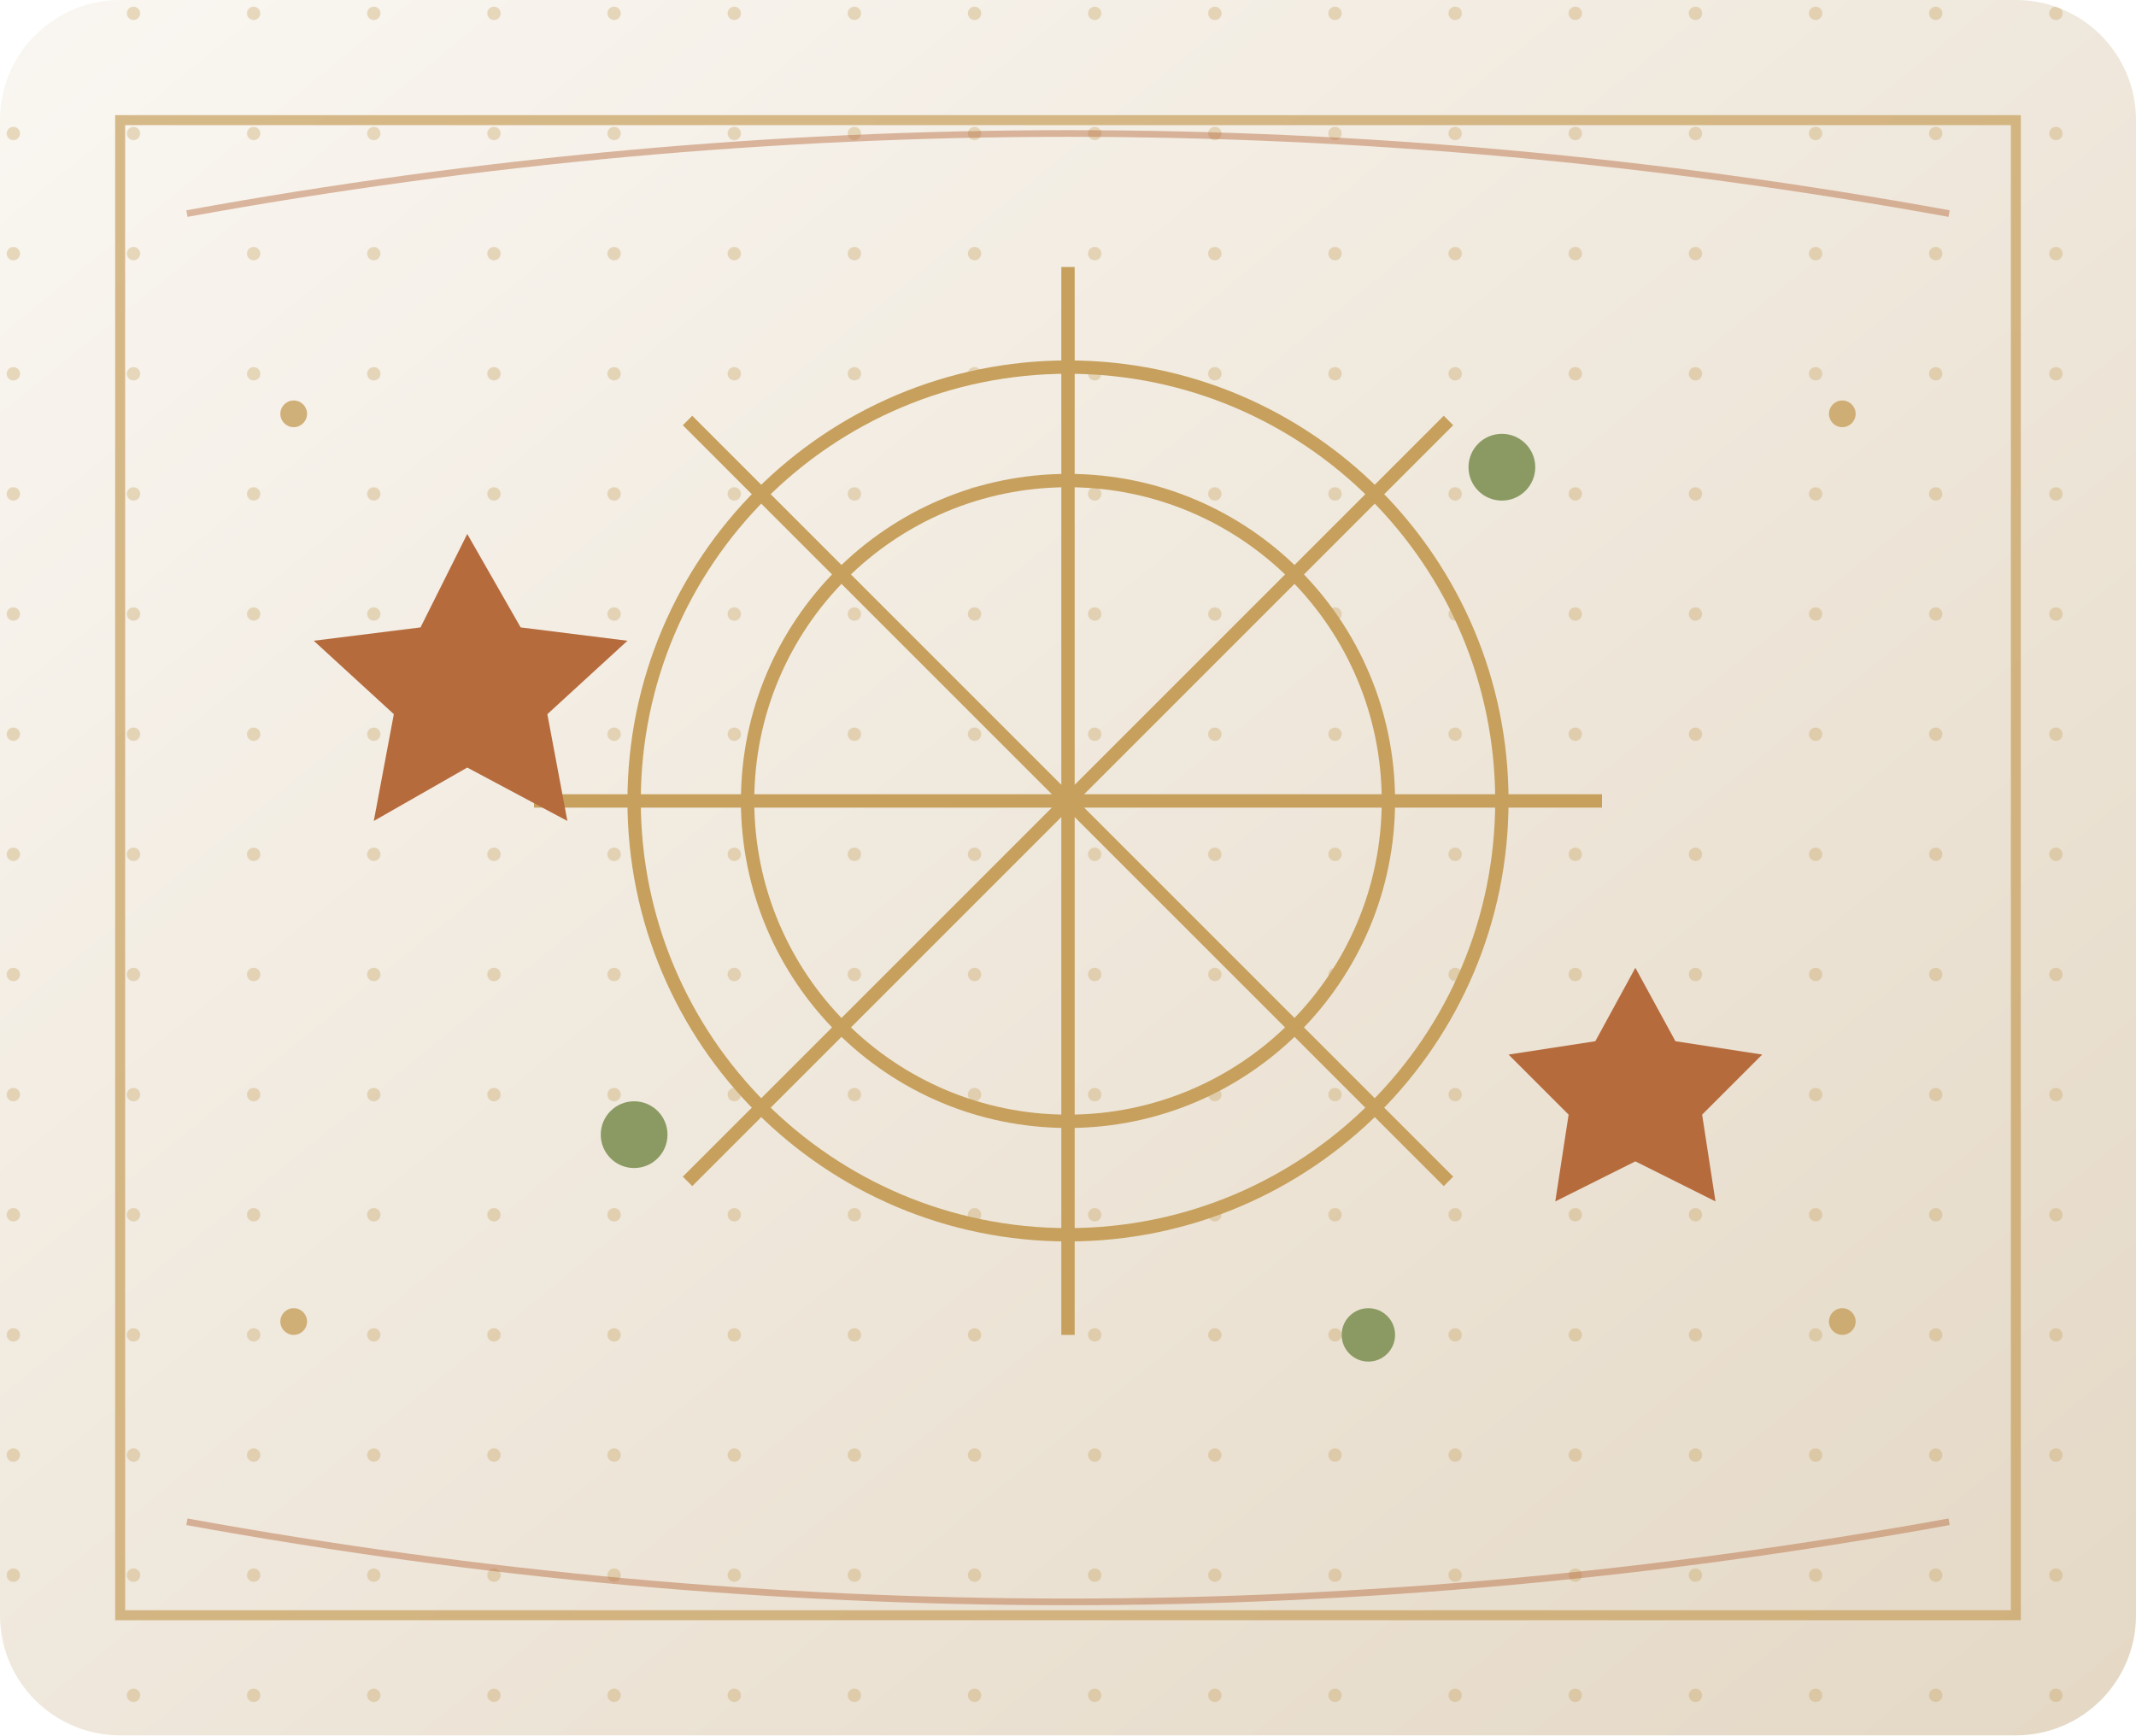
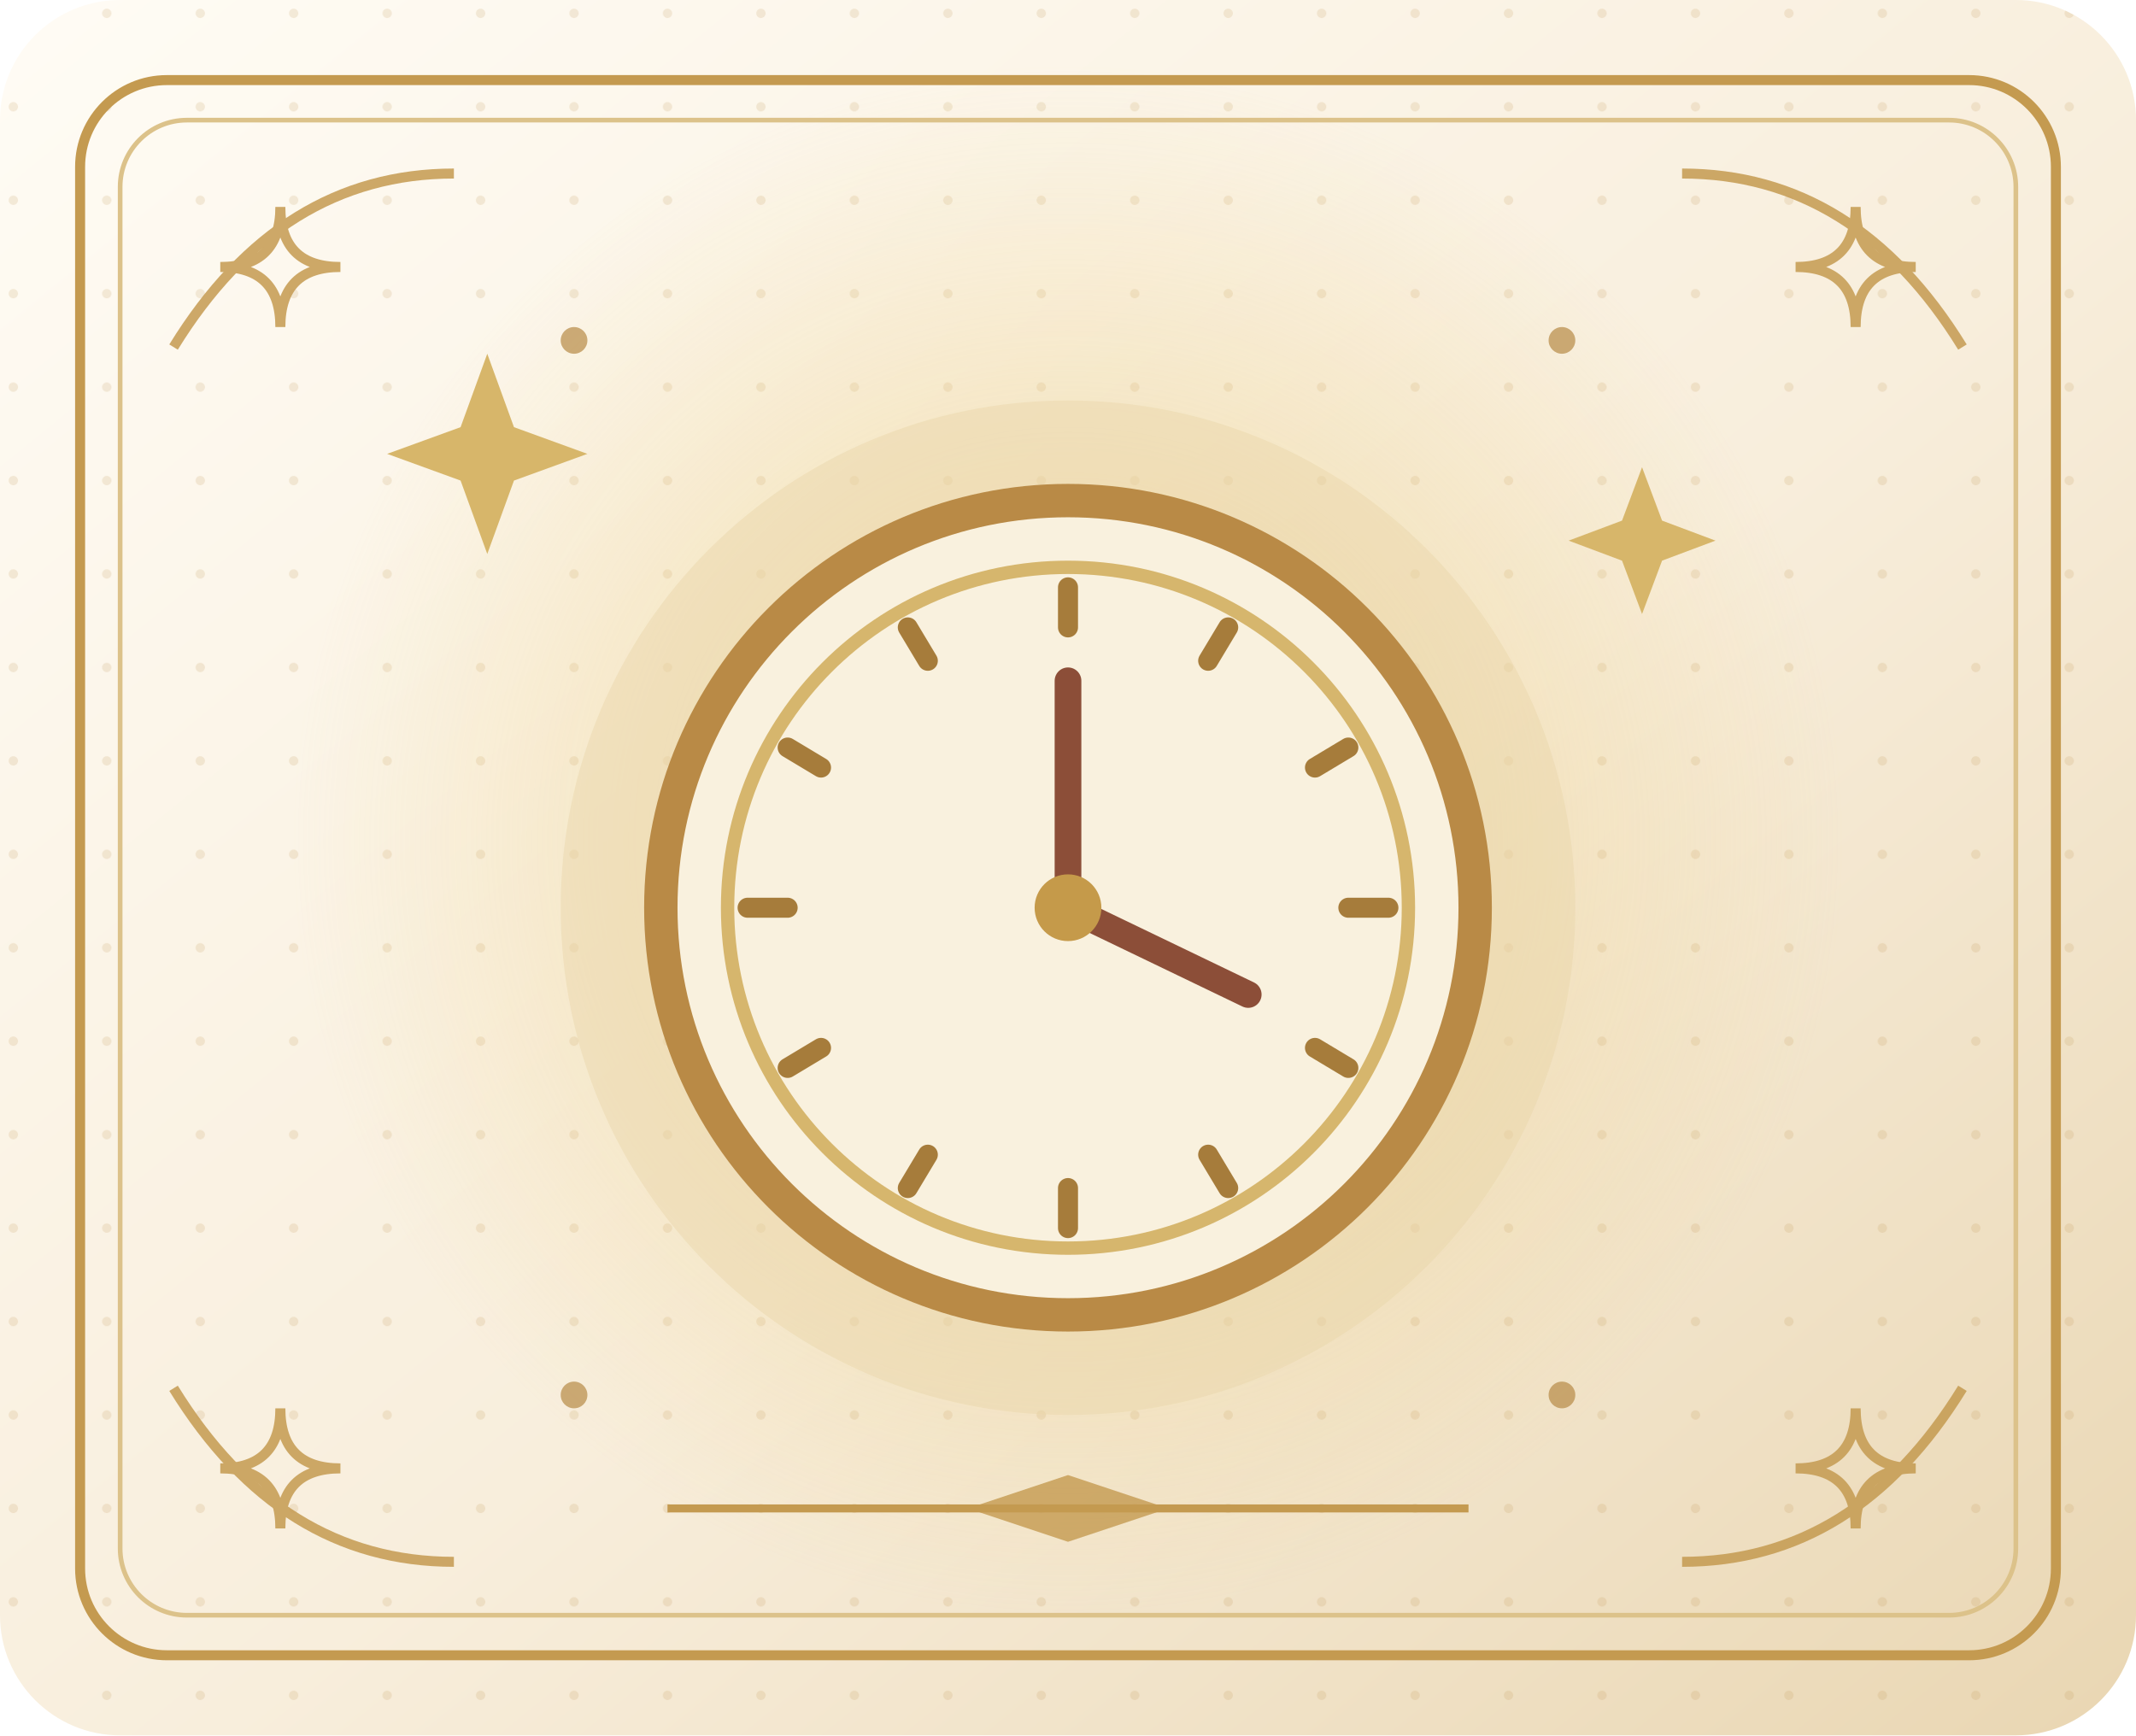
- <svg xmlns="http://www.w3.org/2000/svg" viewBox="0 0 320 260" role="img" aria-label="New Year decorative festival artwork">
+ <svg xmlns="http://www.w3.org/2000/svg" viewBox="0 0 320 260" role="img" aria-label="New Year premium decorative festival artwork">
  <defs>
-     <linearGradient id="bg" x1="0" y1="0" x2="1" y2="1">
-       <stop stop-color="#FAF7F2" />
-       <stop offset="1" stop-color="#E4D8C5" />
+     <linearGradient id="paper" x1="0" y1="0" x2="1" y2="1">
+       <stop stop-color="#FFFCF5" />
+       <stop offset=".55" stop-color="#F8EEDC" />
+       <stop offset="1" stop-color="#E9D6B2" />
    </linearGradient>
-     <pattern id="dots" width="18" height="18" patternUnits="userSpaceOnUse">
-       <circle cx="2" cy="2" r="1" fill="#C7A05D" opacity=".35" />
+     <radialGradient id="glow">
+       <stop stop-color="#E9C979" stop-opacity=".6" />
+       <stop offset="1" stop-color="#E9C979" stop-opacity="0" />
+     </radialGradient>
+     <pattern id="grain" width="14" height="14" patternUnits="userSpaceOnUse">
+       <circle cx="2" cy="2" r=".7" fill="#B98A46" opacity=".16" />
    </pattern>
  </defs>
-   <rect width="320" height="260" rx="18" fill="url(#bg)" />
-   <rect width="320" height="260" rx="18" fill="url(#dots)" />
-   <path d="M18 18 H302 V242 H18Z" fill="none" stroke="#C7A05D" stroke-width="1.5" opacity=".7" />
-   <path d="M28 32 Q160 8 292 32 M28 228 Q160 252 292 228" fill="none" stroke="#B66B3D" stroke-width="1" opacity=".45" />
-   <g fill="none" stroke="#C7A05D" stroke-width="2">
-     <circle cx="160" cy="120" r="65" />
-     <circle cx="160" cy="120" r="48" />
-     <path d="M160 40 V200 M80 120 H240 M103 63 L217 177 M217 63 L103 177" />
+   <rect width="320" height="260" rx="18" fill="url(#paper)" />
+   <rect width="320" height="260" rx="18" fill="url(#grain)" />
+   <circle cx="160" cy="126" r="116" fill="url(#glow)" />
+   <rect x="12" y="12" width="296" height="236" rx="13" fill="none" stroke="#C49A50" stroke-width="1.5" />
+   <rect x="18" y="18" width="284" height="224" rx="10" fill="none" stroke="#DCC28A" stroke-width=".7" />
+   <g fill="none" stroke="#C49A50" stroke-width="1.5" opacity=".85">
+     <path d="M26 52Q42 26 68 26M252 26Q278 26 294 52M26 208Q42 234 68 234M252 234Q278 234 294 208" />
+     <path d="M33 40q9 0 9 9q0-9 9-9q-9 0-9-9q0 9-9 9M269 40q9 0 9 9q0-9 9-9q-9 0-9-9q0 9-9 9M33 220q9 0 9 9q0-9 9-9q-9 0-9-9q0 9-9 9M269 220q9 0 9 9q0-9 9-9q-9 0-9-9q0 9-9 9" />
  </g>
-   <g fill="#B66B3D">
-     <path d="M70 80 l8 14 16 2 -12 11 3 16 -15 -8 -14 8 3 -16 -12 -11 16 -2Z" />
-     <path d="M245 145 l6 11 13 2 -9 9 2 13 -12 -6 -12 6 2 -13 -9 -9 13 -2Z" />
+   <g fill="#B68A46" opacity=".7">
+     <circle cx="86" cy="51" r="2" />
+     <circle cx="234" cy="51" r="2" />
+     <circle cx="86" cy="209" r="2" />
+     <circle cx="234" cy="209" r="2" />
  </g>
-   <g fill="#8A9A62">
-     <circle cx="95" cy="170" r="5" />
-     <circle cx="225" cy="70" r="5" />
-     <circle cx="205" cy="200" r="4" />
+   <g transform="translate(160 136)">
+     <circle r="76" fill="#E8D5A8" opacity=".45" />
+     <circle r="61" fill="#F9F1DE" stroke="#B98A46" stroke-width="5" />
+     <circle r="51" fill="none" stroke="#D6B66D" stroke-width="2" />
+     <g stroke="#A67C3B" stroke-width="3" stroke-linecap="round">
+       <path d="M0-48V-42M24-42L21-37M42-24L37-21M48 0H42M42 24L37 21M24 42L21 37M0 48V42M-24 42L-21 37M-42 24L-37 21M-48 0H-42M-42-24L-37-21M-24-42L-21-37" />
+     </g>
+     <path d="M0 0V-34M0 0L27 13" stroke="#8C4E38" stroke-width="4" stroke-linecap="round" />
+     <circle r="5" fill="#C59A4A" />
+     <g fill="#D7B66A">
+       <path d="M-87-83l4 11 11 4-11 4-4 11-4-11-11-4 11-4Z" />
+       <path d="M86-66l3 8 8 3-8 3-3 8-3-8-8-3 8-3Z" />
+     </g>
  </g>
-   <g fill="#C7A05D" opacity=".8">
-     <circle cx="44" cy="62" r="2" />
-     <circle cx="276" cy="62" r="2" />
-     <circle cx="44" cy="198" r="2" />
-     <circle cx="276" cy="198" r="2" />
-   </g>
+   <path d="M100 226H220" stroke="#C49A50" stroke-width="1.2" />
+   <path d="M145 226l15-5 15 5-15 5Z" fill="#C49A50" opacity=".8" />
</svg>
